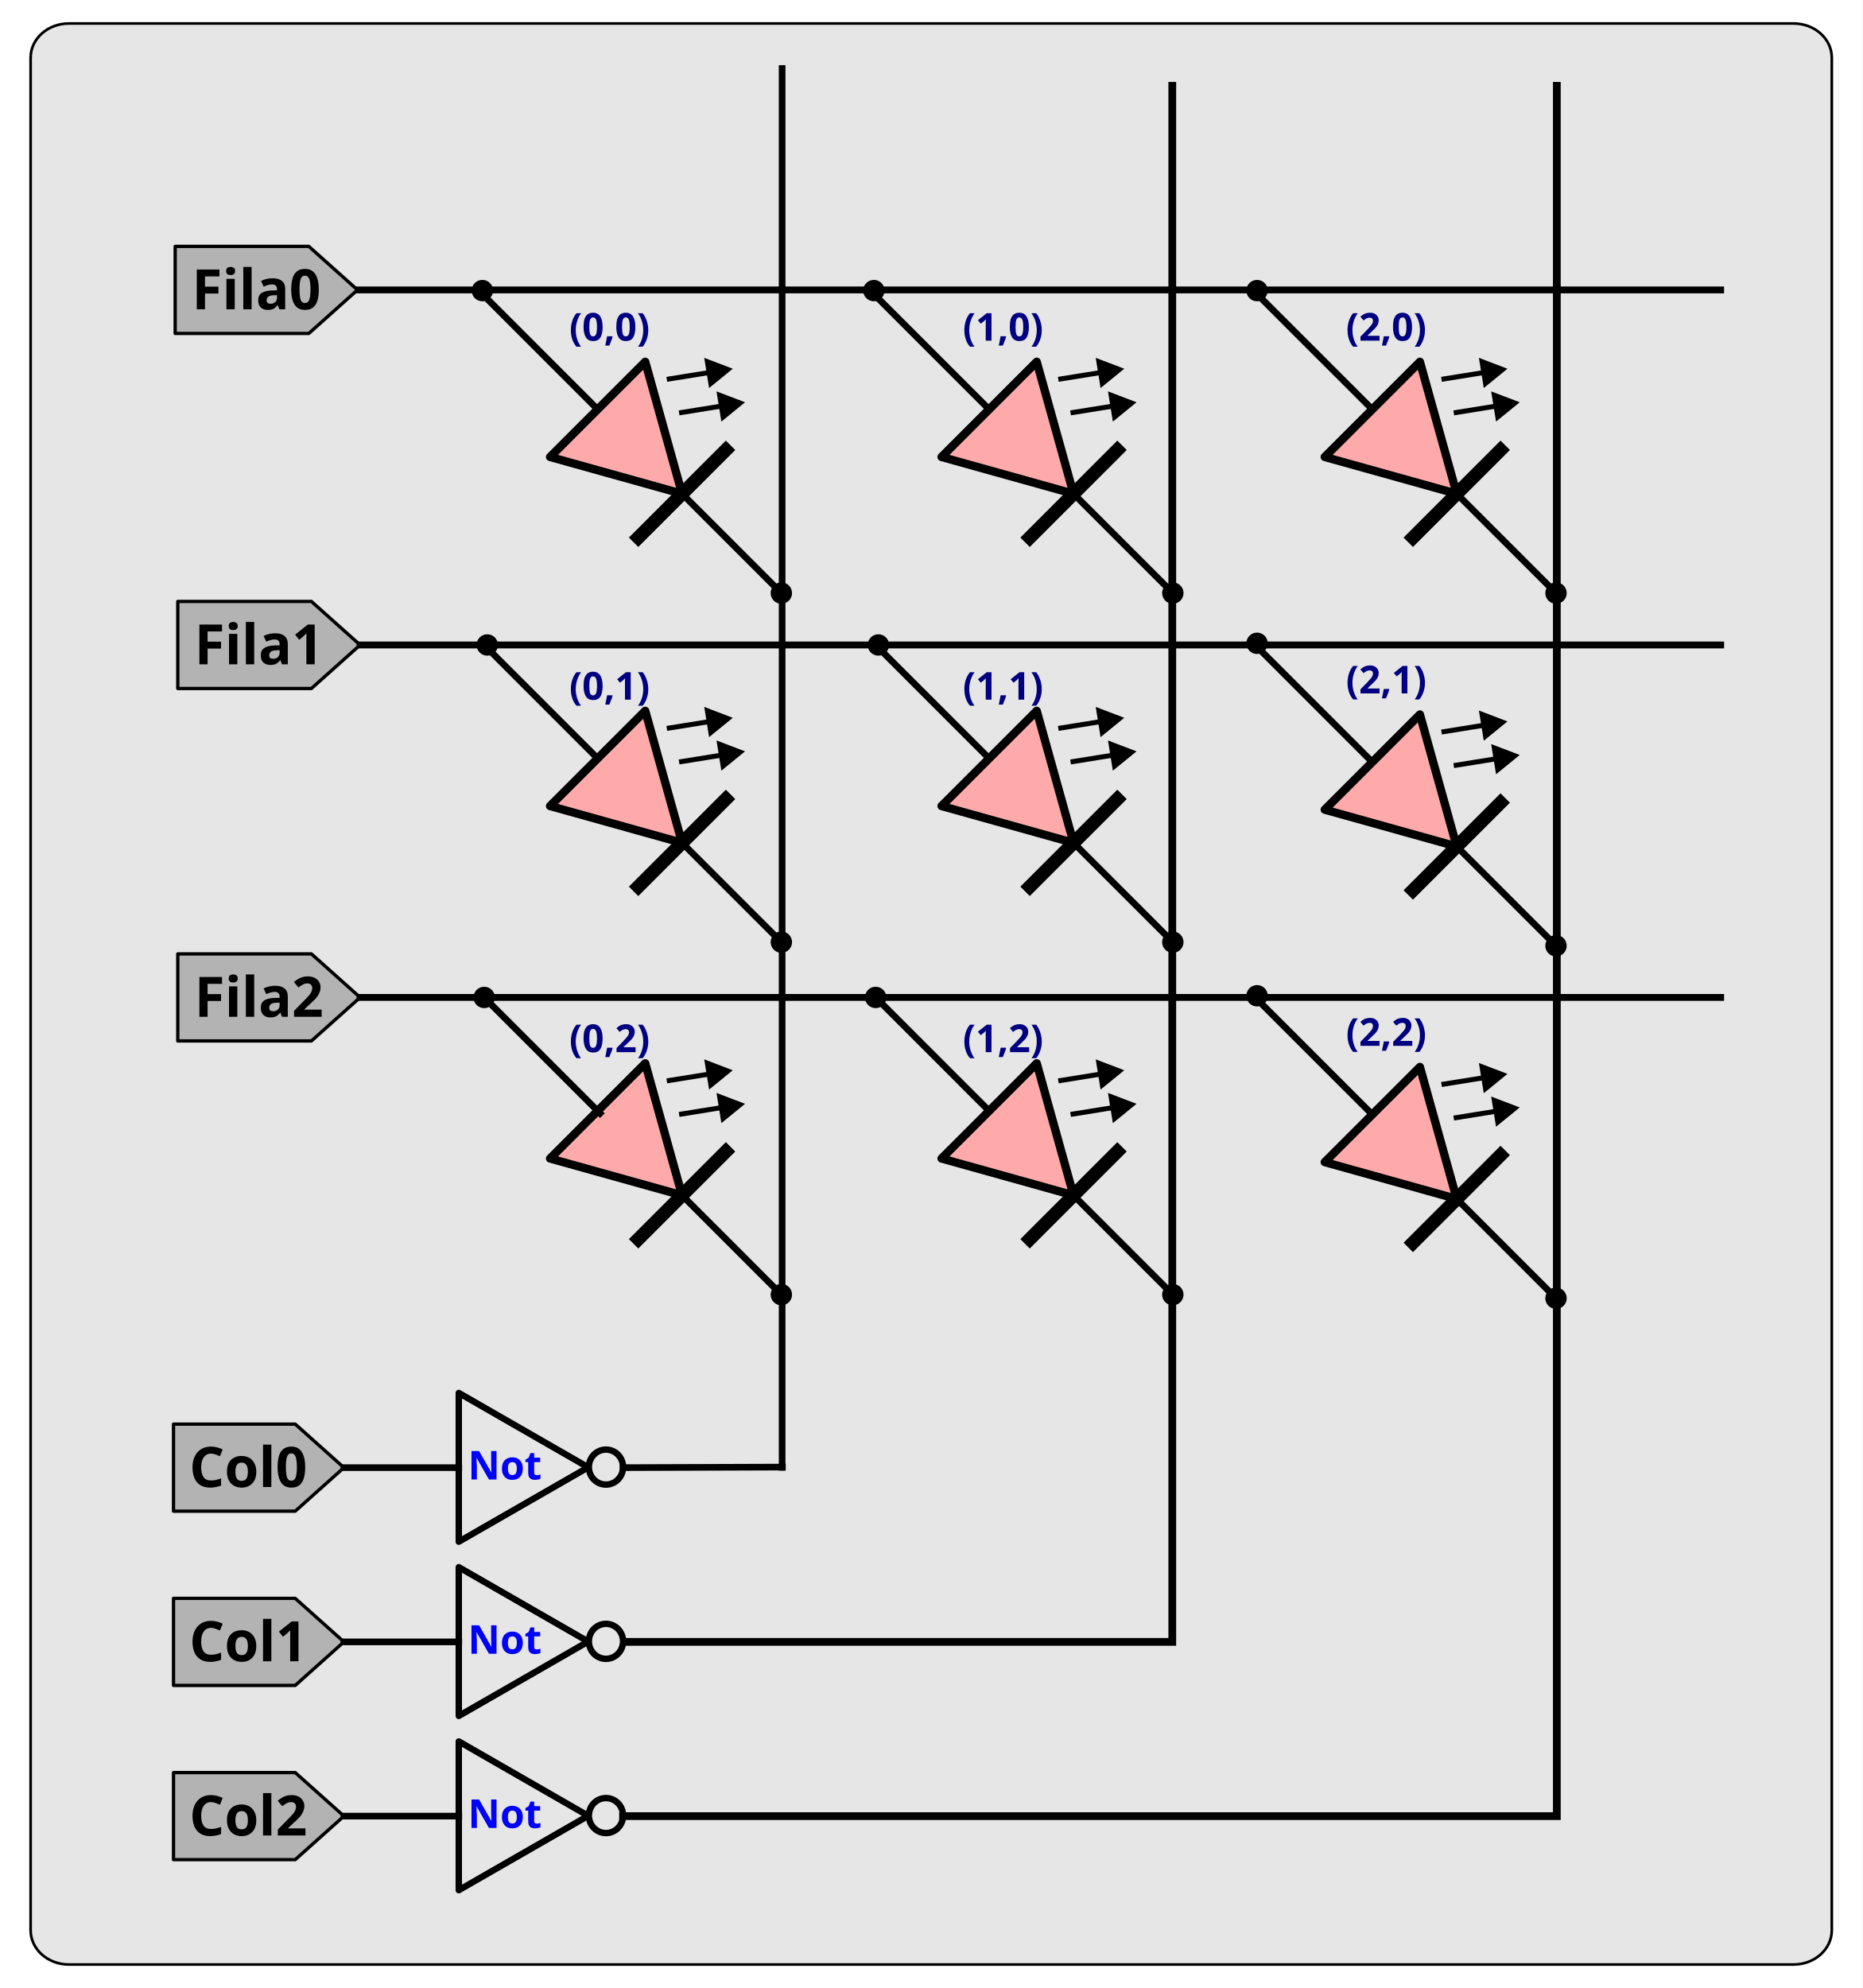
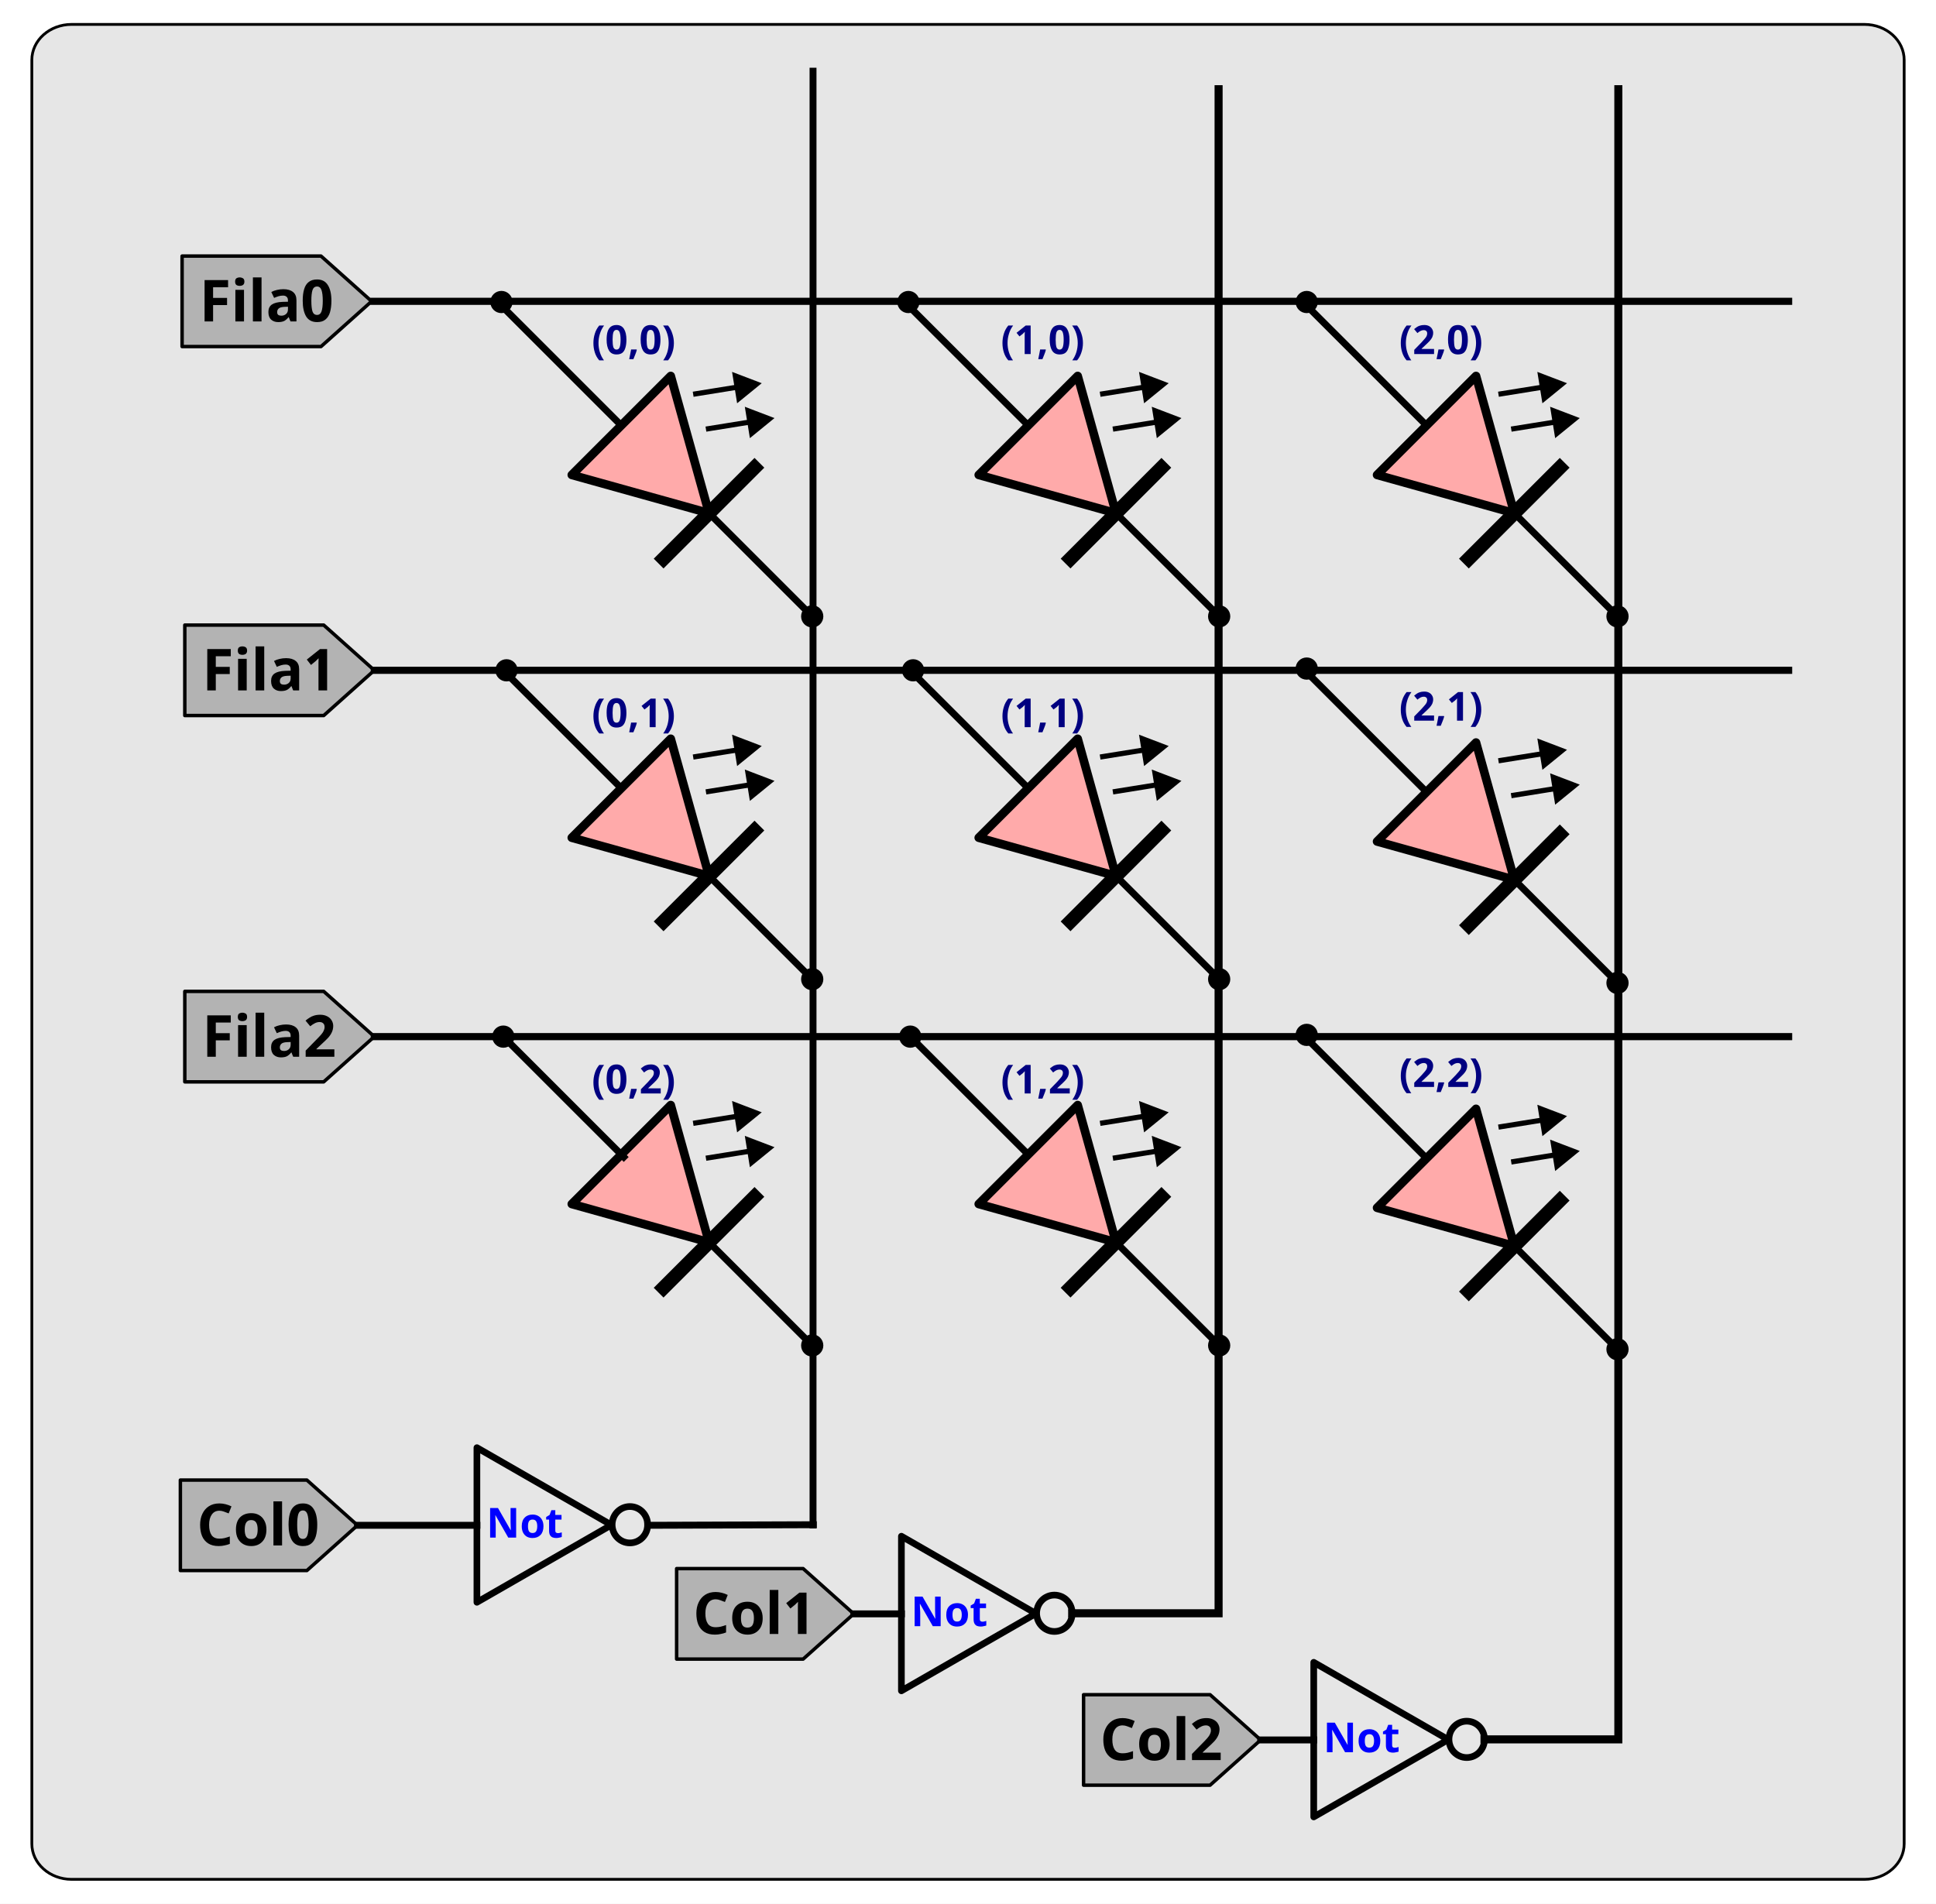
- <svg xmlns="http://www.w3.org/2000/svg" width="237.221mm" height="253.196mm" viewBox="0 0 237.221 253.196" version="1.1" id="svg1">
+ <svg xmlns="http://www.w3.org/2000/svg" width="237.221mm" height="233.3mm" viewBox="0 0 237.221 233.3" version="1.1" id="svg1">
  <defs id="defs1">
    <rect x="85.995" y="633.145" width="240.993" height="25.743" id="rect21" />
    <marker style="overflow:visible" id="Triangle" refX="0" refY="0" orient="auto-start-reverse" markerWidth="1" markerHeight="1" viewBox="0 0 1 1" preserveAspectRatio="xMidYMid">
      <path transform="scale(0.5)" style="fill:context-stroke;fill-rule:evenodd;stroke:context-stroke;stroke-width:1pt" d="M 5.77,0 -2.88,5 V -5 Z" id="path135" />
    </marker>
    <rect x="85.995" y="633.145" width="212.028" height="56.233" id="rect4" />
    <rect x="85.995" y="633.145" width="212.028" height="56.233" id="rect15" />
  </defs>
  <g id="layer2" transform="translate(24.39492,272.7837)">
-     <rect style="fill:#ffffff;stroke:none;stroke-width:0.342;stroke-linecap:round;stroke-linejoin:miter;stroke-dasharray:none;stroke-opacity:1" id="rect23" width="237.221" height="253.196" x="-24.395" y="-272.784" rx="0" ry="0" />
-     <rect style="fill:#e6e6e6;stroke:#000000;stroke-width:0.34;stroke-linecap:round;stroke-linejoin:miter;stroke-dasharray:none;stroke-opacity:1" id="rect22" width="229.42" height="247.213" x="-20.494" y="-269.792" rx="4.867" ry="4.36" />
+     <rect style="fill:#ffffff;stroke:none;stroke-width:0.342;stroke-linecap:round;stroke-linejoin:miter;stroke-dasharray:none;stroke-opacity:1" id="rect23" width="237.221" height="233.3" x="-24.395" y="-272.784" rx="0" ry="0" />
+     <rect style="fill:#e6e6e6;stroke:#000000;stroke-width:0.34;stroke-linecap:round;stroke-linejoin:miter;stroke-dasharray:none;stroke-opacity:1" id="rect22" width="229.42" height="227.317" x="-20.494" y="-269.792" rx="4.867" ry="4.36" />
  </g>
  <g id="layer1" transform="translate(24.39492,272.7837)">
    <path id="rect1" style="fill:#b3b3b3;stroke:#000000;stroke-width:0.423;stroke-linecap:round;stroke-linejoin:round" d="M -2.083,-241.403 H 14.939 l 6.201,5.544 -6.201,5.544 H -2.083 Z" />
    <text xml:space="preserve" style="font-style:normal;font-variant:normal;font-weight:bold;font-stretch:normal;font-size:7.07px;font-family:Ubuntu;-inkscape-font-specification:'Ubuntu Bold';fill:#000000;stroke-width:0.423;stroke-linecap:round;stroke-linejoin:round" x="0.035" y="-232.415" id="text1" transform="scale(0.9958176,1.0042)">
      <tspan id="tspan1" style="font-style:normal;font-variant:normal;font-weight:bold;font-stretch:normal;font-family:Ubuntu;-inkscape-font-specification:'Ubuntu Bold';fill:#000000;stroke-width:0.423" x="0.035" y="-232.415">Fila0</tspan>
    </text>
    <path style="fill:none;stroke:#000000;stroke-width:0.846;stroke-linecap:square;stroke-linejoin:miter;stroke-dasharray:none;stroke-opacity:1" d="m 75.265,-85.932 -20.3,0.07" id="path7" />
    <path style="fill:none;stroke:#000000;stroke-width:0.873;stroke-linecap:square;stroke-linejoin:miter;stroke-dasharray:none;stroke-opacity:1" d="M 194.768,-235.858 H 21.417" id="path8" />
    <path id="path2" style="fill:#b3b3b3;stroke:#000000;stroke-width:0.423;stroke-linecap:round;stroke-linejoin:round" d="M -2.294,-91.406 H 13.208 l 6.201,5.544 -6.201,5.544 H -2.294 Z" />
    <text xml:space="preserve" style="font-style:normal;font-variant:normal;font-weight:bold;font-stretch:normal;font-size:7.07px;font-family:Ubuntu;-inkscape-font-specification:'Ubuntu Bold';fill:#000000;stroke-width:0.423;stroke-linecap:round;stroke-linejoin:round" x="-0.281" y="-83.046" id="text3" transform="scale(0.9958176,1.0042)">
      <tspan id="tspan3" style="font-style:normal;font-variant:normal;font-weight:bold;font-stretch:normal;font-family:Ubuntu;-inkscape-font-specification:'Ubuntu Bold';fill:#000000;stroke-width:0.423" x="-0.281" y="-83.046">Col0</tspan>
    </text>
    <circle style="fill:#000000;stroke:#000000;stroke-width:0.423;stroke-linejoin:round" id="path13" cx="37.047" cy="-235.773" r="1.151" />
    <path d="m 34.041,-95.375 16.482,9.473 -16.482,9.473 z" id="path4-5" style="fill:none;stroke:#000000;stroke-width:0.815;stroke-linejoin:round;stroke-miterlimit:4;stroke-dasharray:none" />
    <ellipse cx="52.788" cy="-85.932" id="circle6" style="fill:none;stroke:#000000;stroke-width:0.815;stroke-linecap:round;stroke-linejoin:round;stroke-miterlimit:4;stroke-dasharray:none" rx="2.178" ry="2.229" />
    <text xml:space="preserve" style="font-style:normal;font-weight:normal;font-size:1.222px;line-height:0%;font-family:sans-serif;letter-spacing:0px;word-spacing:0px;fill:#0000ff;fill-opacity:1;stroke:none;stroke-width:0.102px;stroke-linecap:butt;stroke-linejoin:miter;stroke-opacity:1" x="35.376" y="-83.956" id="text4142" transform="scale(0.9953213,1.004701)">
      <tspan id="tspan4144" x="35.376" y="-83.956" style="font-style:normal;font-variant:normal;font-weight:bold;font-stretch:normal;font-size:5.058px;line-height:1.25;font-family:sans-serif;-inkscape-font-specification:'sans-serif Bold';stroke-width:0.102px">Not</tspan>
    </text>
    <path style="fill:none;stroke:#000000;stroke-width:0.846;stroke-linecap:square;stroke-linejoin:miter;stroke-dasharray:none;stroke-opacity:1" d="M 34.041,-85.862 H 19.409" id="path16" />
    <path style="fill:#ffaaaa;stroke:#000000;stroke-width:1.057;stroke-linecap:round;stroke-linejoin:round;stroke-dasharray:none;stroke-opacity:1" d="m 45.669,-214.585 12.122,-12.122 c 0,0 4.69,16.813 4.69,16.813 z" id="path1" />
    <path style="fill:none;stroke:#000000;stroke-width:1.692;stroke-linecap:square;stroke-linejoin:miter;stroke-dasharray:none;stroke-opacity:1" d="m 56.905,-204.318 11.153,-11.153" id="path4" />
    <path style="fill:none;stroke:#000000;stroke-width:0.633;stroke-linecap:square;stroke-linejoin:miter;stroke-dasharray:none;stroke-opacity:1;marker-end:url(#Triangle)" d="m 60.853,-224.52 5.871,-0.945" id="path5" />
    <path style="fill:none;stroke:#000000;stroke-width:0.633;stroke-linecap:square;stroke-linejoin:miter;stroke-dasharray:none;stroke-opacity:1;marker-end:url(#Triangle)" d="m 62.416,-220.247 5.871,-0.945" id="path6" />
    <path style="fill:none;stroke:#000000;stroke-width:0.846;stroke-linecap:square;stroke-linejoin:miter;stroke-dasharray:none;stroke-opacity:1" d="M 51.73,-220.646 36.973,-235.403" id="path12" />
    <path style="fill:none;stroke:#000000;stroke-width:0.846;stroke-linecap:square;stroke-linejoin:miter;stroke-dasharray:none;stroke-opacity:1" d="M 75.127,-197.249 62.482,-209.894" id="path19" />
    <path style="fill:none;stroke:#000000;stroke-width:0.846;stroke-linecap:square;stroke-linejoin:miter;stroke-dasharray:none;stroke-opacity:1" d="M 75.227,-264.059 V -85.897" id="path20" />
    <circle style="fill:#000000;stroke:#000000;stroke-width:0.423;stroke-linejoin:round" id="circle20" cx="75.127" cy="-197.249" r="1.151" />
    <circle style="fill:#000000;stroke:#000000;stroke-width:0.423;stroke-linejoin:round" id="circle21" cx="86.911" cy="-235.773" r="1.151" />
    <path style="fill:#ffaaaa;stroke:#000000;stroke-width:1.057;stroke-linecap:round;stroke-linejoin:round;stroke-dasharray:none;stroke-opacity:1" d="m 95.533,-214.585 12.122,-12.122 c 0,0 4.69,16.813 4.69,16.813 z" id="path21" />
    <path style="fill:none;stroke:#000000;stroke-width:1.692;stroke-linecap:square;stroke-linejoin:miter;stroke-dasharray:none;stroke-opacity:1" d="m 106.769,-204.318 11.153,-11.153" id="path22" />
    <path style="fill:none;stroke:#000000;stroke-width:0.633;stroke-linecap:square;stroke-linejoin:miter;stroke-dasharray:none;stroke-opacity:1;marker-end:url(#Triangle)" d="m 110.717,-224.52 5.871,-0.945" id="path23" />
    <path style="fill:none;stroke:#000000;stroke-width:0.633;stroke-linecap:square;stroke-linejoin:miter;stroke-dasharray:none;stroke-opacity:1;marker-end:url(#Triangle)" d="m 112.28,-220.247 5.871,-0.945" id="path24" />
    <path style="fill:none;stroke:#000000;stroke-width:0.846;stroke-linecap:square;stroke-linejoin:miter;stroke-dasharray:none;stroke-opacity:1" d="M 101.594,-220.646 86.837,-235.403" id="path25" />
    <path style="fill:none;stroke:#000000;stroke-width:0.846;stroke-linecap:square;stroke-linejoin:miter;stroke-dasharray:none;stroke-opacity:1" d="m 124.991,-197.249 -12.646,-12.646" id="path26" />
    <circle style="fill:#000000;stroke:#000000;stroke-width:0.423;stroke-linejoin:round" id="circle26" cx="124.991" cy="-197.249" r="1.151" />
    <path id="path27" style="fill:#b3b3b3;stroke:#000000;stroke-width:0.423;stroke-linecap:round;stroke-linejoin:round" d="M -1.751,-196.183 H 15.27 l 6.201,5.544 -6.201,5.544 H -1.751 Z" />
    <text xml:space="preserve" style="font-style:normal;font-variant:normal;font-weight:bold;font-stretch:normal;font-size:7.07px;font-family:Ubuntu;-inkscape-font-specification:'Ubuntu Bold';fill:#000000;stroke-width:0.423;stroke-linecap:round;stroke-linejoin:round" x="0.368" y="-187.385" id="text27" transform="scale(0.9958176,1.0042)">
      <tspan id="tspan27" style="font-style:normal;font-variant:normal;font-weight:bold;font-stretch:normal;font-family:Ubuntu;-inkscape-font-specification:'Ubuntu Bold';fill:#000000;stroke-width:0.423" x="0.368" y="-187.385">Fila1</tspan>
    </text>
    <path style="fill:none;stroke:#000000;stroke-width:0.874;stroke-linecap:square;stroke-linejoin:miter;stroke-dasharray:none;stroke-opacity:1" d="M 194.768,-190.639 H 21.471" id="path28" />
-     <path style="fill:none;stroke:#000000;stroke-width:0.987;stroke-linecap:square;stroke-linejoin:miter;stroke-dasharray:none;stroke-opacity:1" d="M 124.921,-261.851 V -63.67 H 55.165" id="path29" />
+     <path style="fill:none;stroke:#000000;stroke-width:0.987;stroke-linecap:square;stroke-linejoin:miter;stroke-dasharray:none;stroke-opacity:1" d="M 124.921,-261.851 V -75.081 H 106.981" id="path29" />
    <circle style="fill:#000000;stroke:#000000;stroke-width:0.423;stroke-linejoin:round" id="circle29" cx="37.669" cy="-190.639" r="1.151" />
    <path style="fill:#ffaaaa;stroke:#000000;stroke-width:1.057;stroke-linecap:round;stroke-linejoin:round;stroke-dasharray:none;stroke-opacity:1" d="m 45.669,-170.126 12.122,-12.122 c 0,0 4.69,16.813 4.69,16.813 z" id="path30" />
    <path style="fill:none;stroke:#000000;stroke-width:1.692;stroke-linecap:square;stroke-linejoin:miter;stroke-dasharray:none;stroke-opacity:1" d="m 56.905,-159.859 11.153,-11.153" id="path31" />
    <path style="fill:none;stroke:#000000;stroke-width:0.633;stroke-linecap:square;stroke-linejoin:miter;stroke-dasharray:none;stroke-opacity:1;marker-end:url(#Triangle)" d="m 60.853,-180.061 5.871,-0.945" id="path32" />
    <path style="fill:none;stroke:#000000;stroke-width:0.633;stroke-linecap:square;stroke-linejoin:miter;stroke-dasharray:none;stroke-opacity:1;marker-end:url(#Triangle)" d="m 62.416,-175.788 5.871,-0.945" id="path33" />
    <path style="fill:none;stroke:#000000;stroke-width:0.846;stroke-linecap:square;stroke-linejoin:miter;stroke-dasharray:none;stroke-opacity:1" d="M 51.73,-176.187 36.973,-190.944" id="path34" />
    <path style="fill:none;stroke:#000000;stroke-width:0.846;stroke-linecap:square;stroke-linejoin:miter;stroke-dasharray:none;stroke-opacity:1" d="M 75.127,-152.79 62.482,-165.435" id="path35" />
    <circle style="fill:#000000;stroke:#000000;stroke-width:0.423;stroke-linejoin:round" id="circle35" cx="75.127" cy="-152.79" r="1.151" />
    <circle style="fill:#000000;stroke:#000000;stroke-width:0.423;stroke-linejoin:round" id="circle36" cx="87.488" cy="-190.639" r="1.151" />
    <path style="fill:#ffaaaa;stroke:#000000;stroke-width:1.057;stroke-linecap:round;stroke-linejoin:round;stroke-dasharray:none;stroke-opacity:1" d="m 95.533,-170.126 12.122,-12.122 c 0,0 4.69,16.813 4.69,16.813 z" id="path36" />
    <path style="fill:none;stroke:#000000;stroke-width:1.692;stroke-linecap:square;stroke-linejoin:miter;stroke-dasharray:none;stroke-opacity:1" d="m 106.769,-159.859 11.153,-11.153" id="path37" />
    <path style="fill:none;stroke:#000000;stroke-width:0.633;stroke-linecap:square;stroke-linejoin:miter;stroke-dasharray:none;stroke-opacity:1;marker-end:url(#Triangle)" d="m 110.717,-180.061 5.871,-0.945" id="path38" />
    <path style="fill:none;stroke:#000000;stroke-width:0.633;stroke-linecap:square;stroke-linejoin:miter;stroke-dasharray:none;stroke-opacity:1;marker-end:url(#Triangle)" d="m 112.28,-175.788 5.871,-0.945" id="path39" />
    <path style="fill:none;stroke:#000000;stroke-width:0.846;stroke-linecap:square;stroke-linejoin:miter;stroke-dasharray:none;stroke-opacity:1" d="M 101.594,-176.187 86.837,-190.944" id="path40" />
    <path style="fill:none;stroke:#000000;stroke-width:0.846;stroke-linecap:square;stroke-linejoin:miter;stroke-dasharray:none;stroke-opacity:1" d="m 124.991,-152.79 -12.646,-12.646" id="path41" />
    <circle style="fill:#000000;stroke:#000000;stroke-width:0.423;stroke-linejoin:round" id="circle41" cx="124.991" cy="-152.79" r="1.151" />
-     <path id="path42" style="fill:#b3b3b3;stroke:#000000;stroke-width:0.423;stroke-linecap:round;stroke-linejoin:round" d="M -2.294,-69.214 H 13.208 l 6.201,5.544 -6.201,5.544 H -2.294 Z" />
-     <text xml:space="preserve" style="font-style:normal;font-variant:normal;font-weight:bold;font-stretch:normal;font-size:7.07px;font-family:Ubuntu;-inkscape-font-specification:'Ubuntu Bold';fill:#000000;stroke-width:0.423;stroke-linecap:round;stroke-linejoin:round" x="-0.281" y="-60.947" id="text42" transform="scale(0.9958176,1.0042)">
-       <tspan id="tspan42" style="font-style:normal;font-variant:normal;font-weight:bold;font-stretch:normal;font-family:Ubuntu;-inkscape-font-specification:'Ubuntu Bold';fill:#000000;stroke-width:0.423" x="-0.281" y="-60.947">Col1</tspan>
+     <path id="path42" style="fill:#b3b3b3;stroke:#000000;stroke-width:0.423;stroke-linecap:round;stroke-linejoin:round" d="m 58.514,-80.555 h 15.502 l 6.201,5.544 -6.201,5.544 h -15.502 z" />
+     <text xml:space="preserve" style="font-style:normal;font-variant:normal;font-weight:bold;font-stretch:normal;font-size:7.07px;font-family:Ubuntu;-inkscape-font-specification:'Ubuntu Bold';fill:#000000;stroke-width:0.423;stroke-linecap:round;stroke-linejoin:round" x="60.782" y="-72.24" id="text42" transform="scale(0.9958176,1.0042)">
+       <tspan id="tspan42" style="font-style:normal;font-variant:normal;font-weight:bold;font-stretch:normal;font-family:Ubuntu;-inkscape-font-specification:'Ubuntu Bold';fill:#000000;stroke-width:0.423" x="60.782" y="-72.24">Col1</tspan>
    </text>
-     <path d="m 34.041,-73.184 16.482,9.473 -16.482,9.473 z" id="path43" style="fill:none;stroke:#000000;stroke-width:0.815;stroke-linejoin:round;stroke-miterlimit:4;stroke-dasharray:none" />
-     <ellipse cx="52.788" cy="-63.74" id="ellipse43" style="fill:none;stroke:#000000;stroke-width:0.815;stroke-linecap:round;stroke-linejoin:round;stroke-miterlimit:4;stroke-dasharray:none" rx="2.178" ry="2.229" />
-     <text xml:space="preserve" style="font-style:normal;font-weight:normal;font-size:1.222px;line-height:0%;font-family:sans-serif;letter-spacing:0px;word-spacing:0px;fill:#0000ff;fill-opacity:1;stroke:none;stroke-width:0.102px;stroke-linecap:butt;stroke-linejoin:miter;stroke-opacity:1" x="35.376" y="-61.869" id="text43" transform="scale(0.9953213,1.004701)">
-       <tspan id="tspan43" x="35.376" y="-61.869" style="font-style:normal;font-variant:normal;font-weight:bold;font-stretch:normal;font-size:5.058px;line-height:1.25;font-family:sans-serif;-inkscape-font-specification:'sans-serif Bold';stroke-width:0.102px">Not</tspan>
+     <path d="m 86.056,-84.524 16.482,9.473 -16.482,9.473 z" id="path43" style="fill:none;stroke:#000000;stroke-width:0.815;stroke-linejoin:round;stroke-miterlimit:4;stroke-dasharray:none" />
+     <ellipse cx="104.803" cy="-75.081" id="ellipse43" style="fill:none;stroke:#000000;stroke-width:0.815;stroke-linecap:round;stroke-linejoin:round;stroke-miterlimit:4;stroke-dasharray:none" rx="2.178" ry="2.229" />
+     <text xml:space="preserve" style="font-style:normal;font-weight:normal;font-size:1.222px;line-height:0%;font-family:sans-serif;letter-spacing:0px;word-spacing:0px;fill:#0000ff;fill-opacity:1;stroke:none;stroke-width:0.102px;stroke-linecap:butt;stroke-linejoin:miter;stroke-opacity:1" x="87.635" y="-73.156" id="text43" transform="scale(0.9953213,1.004701)">
+       <tspan id="tspan43" x="87.635" y="-73.156" style="font-style:normal;font-variant:normal;font-weight:bold;font-stretch:normal;font-size:5.058px;line-height:1.25;font-family:sans-serif;-inkscape-font-specification:'sans-serif Bold';stroke-width:0.102px">Not</tspan>
    </text>
-     <path style="fill:none;stroke:#000000;stroke-width:0.846;stroke-linecap:square;stroke-linejoin:miter;stroke-dasharray:none;stroke-opacity:1" d="M 34.041,-63.67 H 19.409" id="path44" />
+     <path style="fill:none;stroke:#000000;stroke-width:0.846;stroke-linecap:square;stroke-linejoin:miter;stroke-dasharray:none;stroke-opacity:1" d="m 86.056,-75.01 h -5.839" id="path44" />
    <text xml:space="preserve" style="font-style:normal;font-variant:normal;font-weight:bold;font-stretch:normal;font-size:4.885px;font-family:Ubuntu;-inkscape-font-specification:'Ubuntu Bold';fill:#000080;stroke-width:0.292;stroke-linecap:round;stroke-linejoin:round" x="48.317" y="-228.434" id="text45" transform="scale(0.9958176,1.0042)">
      <tspan id="tspan45" style="font-style:normal;font-variant:normal;font-weight:bold;font-stretch:normal;font-family:Ubuntu;-inkscape-font-specification:'Ubuntu Bold';fill:#000080;stroke-width:0.292" x="48.317" y="-228.434">(0,0)</tspan>
    </text>
    <text xml:space="preserve" style="font-style:normal;font-variant:normal;font-weight:bold;font-stretch:normal;font-size:4.885px;font-family:Ubuntu;-inkscape-font-specification:'Ubuntu Bold';fill:#000080;stroke-width:0.292;stroke-linecap:round;stroke-linejoin:round" x="98.648" y="-228.434" id="text46" transform="scale(0.9958176,1.0042)">
      <tspan id="tspan46" style="font-style:normal;font-variant:normal;font-weight:bold;font-stretch:normal;font-family:Ubuntu;-inkscape-font-specification:'Ubuntu Bold';fill:#000080;stroke-width:0.292" x="98.648" y="-228.434">(1,0)</tspan>
    </text>
    <text xml:space="preserve" style="font-style:normal;font-variant:normal;font-weight:bold;font-stretch:normal;font-size:4.885px;font-family:Ubuntu;-inkscape-font-specification:'Ubuntu Bold';fill:#000080;stroke-width:0.292;stroke-linecap:round;stroke-linejoin:round" x="48.317" y="-182.902" id="text47" transform="scale(0.9958176,1.0042)">
      <tspan id="tspan47" style="font-style:normal;font-variant:normal;font-weight:bold;font-stretch:normal;font-family:Ubuntu;-inkscape-font-specification:'Ubuntu Bold';fill:#000080;stroke-width:0.292" x="48.317" y="-182.902">(0,1)</tspan>
    </text>
    <text xml:space="preserve" style="font-style:normal;font-variant:normal;font-weight:bold;font-stretch:normal;font-size:4.885px;font-family:Ubuntu;-inkscape-font-specification:'Ubuntu Bold';fill:#000080;stroke-width:0.292;stroke-linecap:round;stroke-linejoin:round" x="98.648" y="-182.902" id="text48" transform="scale(0.9958176,1.0042)">
      <tspan id="tspan48" style="font-style:normal;font-variant:normal;font-weight:bold;font-stretch:normal;font-family:Ubuntu;-inkscape-font-specification:'Ubuntu Bold';fill:#000080;stroke-width:0.292" x="98.648" y="-182.902">(1,1)</tspan>
    </text>
    <circle style="fill:#000000;stroke:#000000;stroke-width:0.423;stroke-linejoin:round" id="circle1" cx="135.719" cy="-235.773" r="1.151" />
    <path style="fill:#ffaaaa;stroke:#000000;stroke-width:1.057;stroke-linecap:round;stroke-linejoin:round;stroke-dasharray:none;stroke-opacity:1" d="m 144.341,-214.585 12.122,-12.122 c 0,0 4.69,16.813 4.69,16.813 z" id="path3" />
    <path style="fill:none;stroke:#000000;stroke-width:1.692;stroke-linecap:square;stroke-linejoin:miter;stroke-dasharray:none;stroke-opacity:1" d="m 155.577,-204.318 11.153,-11.153" id="path9" />
    <path style="fill:none;stroke:#000000;stroke-width:0.633;stroke-linecap:square;stroke-linejoin:miter;stroke-dasharray:none;stroke-opacity:1;marker-end:url(#Triangle)" d="m 159.525,-224.52 5.871,-0.945" id="path10" />
    <path style="fill:none;stroke:#000000;stroke-width:0.633;stroke-linecap:square;stroke-linejoin:miter;stroke-dasharray:none;stroke-opacity:1;marker-end:url(#Triangle)" d="m 161.088,-220.247 5.871,-0.945" id="path11" />
    <path style="fill:none;stroke:#000000;stroke-width:0.846;stroke-linecap:square;stroke-linejoin:miter;stroke-dasharray:none;stroke-opacity:1" d="M 150.402,-220.646 135.644,-235.403" id="path14" />
    <path style="fill:none;stroke:#000000;stroke-width:0.846;stroke-linecap:square;stroke-linejoin:miter;stroke-dasharray:none;stroke-opacity:1" d="m 173.799,-197.249 -12.646,-12.646" id="path15" />
    <circle style="fill:#000000;stroke:#000000;stroke-width:0.423;stroke-linejoin:round" id="circle15" cx="173.799" cy="-197.249" r="1.151" />
    <text xml:space="preserve" style="font-style:normal;font-variant:normal;font-weight:bold;font-stretch:normal;font-size:4.885px;font-family:Ubuntu;-inkscape-font-specification:'Ubuntu Bold';fill:#000080;stroke-width:0.292;stroke-linecap:round;stroke-linejoin:round" x="147.66" y="-228.434" id="text15" transform="scale(0.9958176,1.0042)">
      <tspan id="tspan15" style="font-style:normal;font-variant:normal;font-weight:bold;font-stretch:normal;font-family:Ubuntu;-inkscape-font-specification:'Ubuntu Bold';fill:#000080;stroke-width:0.292" x="147.66" y="-228.434">(2,0)</tspan>
    </text>
-     <path style="fill:none;stroke:#000000;stroke-width:0.987;stroke-linecap:square;stroke-linejoin:miter;stroke-dasharray:none;stroke-opacity:1" d="M 173.903,-261.851 V -41.479 H 54.965" id="path17" />
+     <path style="fill:none;stroke:#000000;stroke-width:0.987;stroke-linecap:square;stroke-linejoin:miter;stroke-dasharray:none;stroke-opacity:1" d="M 173.903,-261.851 V -59.628 H 157.504" id="path17" />
    <circle style="fill:#000000;stroke:#000000;stroke-width:0.423;stroke-linejoin:round" id="circle17" cx="135.719" cy="-190.852" r="1.151" />
    <path style="fill:#ffaaaa;stroke:#000000;stroke-width:1.057;stroke-linecap:round;stroke-linejoin:round;stroke-dasharray:none;stroke-opacity:1" d="m 144.341,-169.664 12.122,-12.122 c 0,0 4.69,16.813 4.69,16.813 z" id="path18" />
    <path style="fill:none;stroke:#000000;stroke-width:1.692;stroke-linecap:square;stroke-linejoin:miter;stroke-dasharray:none;stroke-opacity:1" d="m 155.577,-159.397 11.153,-11.153" id="path45" />
    <path style="fill:none;stroke:#000000;stroke-width:0.633;stroke-linecap:square;stroke-linejoin:miter;stroke-dasharray:none;stroke-opacity:1;marker-end:url(#Triangle)" d="m 159.525,-179.6 5.871,-0.945" id="path46" />
    <path style="fill:none;stroke:#000000;stroke-width:0.633;stroke-linecap:square;stroke-linejoin:miter;stroke-dasharray:none;stroke-opacity:1;marker-end:url(#Triangle)" d="m 161.088,-175.327 5.871,-0.945" id="path47" />
    <path style="fill:none;stroke:#000000;stroke-width:0.846;stroke-linecap:square;stroke-linejoin:miter;stroke-dasharray:none;stroke-opacity:1" d="M 150.402,-175.725 135.644,-190.483" id="path48" />
    <path style="fill:none;stroke:#000000;stroke-width:0.846;stroke-linecap:square;stroke-linejoin:miter;stroke-dasharray:none;stroke-opacity:1" d="m 173.799,-152.328 -12.646,-12.646" id="path49" />
    <circle style="fill:#000000;stroke:#000000;stroke-width:0.423;stroke-linejoin:round" id="circle49" cx="173.799" cy="-152.328" r="1.151" />
    <text xml:space="preserve" style="font-style:normal;font-variant:normal;font-weight:bold;font-stretch:normal;font-size:4.885px;font-family:Ubuntu;-inkscape-font-specification:'Ubuntu Bold';fill:#000080;stroke-width:0.292;stroke-linecap:round;stroke-linejoin:round" x="147.66" y="-183.701" id="text49" transform="scale(0.9958176,1.0042)">
      <tspan id="tspan49" style="font-style:normal;font-variant:normal;font-weight:bold;font-stretch:normal;font-family:Ubuntu;-inkscape-font-specification:'Ubuntu Bold';fill:#000080;stroke-width:0.292" x="147.66" y="-183.701">(2,1)</tspan>
    </text>
    <path id="path50" style="fill:#b3b3b3;stroke:#000000;stroke-width:0.423;stroke-linecap:round;stroke-linejoin:round" d="M -1.751,-151.293 H 15.27 l 6.201,5.544 -6.201,5.544 H -1.751 Z" />
    <text xml:space="preserve" style="font-style:normal;font-variant:normal;font-weight:bold;font-stretch:normal;font-size:7.07px;font-family:Ubuntu;-inkscape-font-specification:'Ubuntu Bold';fill:#000000;stroke-width:0.423;stroke-linecap:round;stroke-linejoin:round" x="0.368" y="-142.682" id="text50" transform="scale(0.9958176,1.0042)">
      <tspan id="tspan50" style="font-style:normal;font-variant:normal;font-weight:bold;font-stretch:normal;font-family:Ubuntu;-inkscape-font-specification:'Ubuntu Bold';fill:#000000;stroke-width:0.423" x="0.368" y="-142.682">Fila2</tspan>
    </text>
    <path style="fill:none;stroke:#000000;stroke-width:0.874;stroke-linecap:square;stroke-linejoin:miter;stroke-dasharray:none;stroke-opacity:1" d="M 194.768,-145.748 H 21.471" id="path51" />
    <circle style="fill:#000000;stroke:#000000;stroke-width:0.423;stroke-linejoin:round" id="circle51" cx="37.278" cy="-145.748" r="1.151" />
    <path style="fill:#ffaaaa;stroke:#000000;stroke-width:1.057;stroke-linecap:round;stroke-linejoin:round;stroke-dasharray:none;stroke-opacity:1" d="m 45.669,-125.235 12.122,-12.122 c 0,0 4.69,16.813 4.69,16.813 z" id="path52" />
    <path style="fill:none;stroke:#000000;stroke-width:1.692;stroke-linecap:square;stroke-linejoin:miter;stroke-dasharray:none;stroke-opacity:1" d="m 56.905,-114.968 11.153,-11.153" id="path53" />
    <path style="fill:none;stroke:#000000;stroke-width:0.633;stroke-linecap:square;stroke-linejoin:miter;stroke-dasharray:none;stroke-opacity:1;marker-end:url(#Triangle)" d="m 60.853,-135.171 5.871,-0.945" id="path54" />
    <path style="fill:none;stroke:#000000;stroke-width:0.633;stroke-linecap:square;stroke-linejoin:miter;stroke-dasharray:none;stroke-opacity:1;marker-end:url(#Triangle)" d="m 62.416,-130.897 5.871,-0.945" id="path55" />
    <path style="fill:none;stroke:#000000;stroke-width:0.846;stroke-linecap:square;stroke-linejoin:miter;stroke-dasharray:none;stroke-opacity:1" d="M 52.036,-130.991 37.278,-145.748" id="path56" />
    <path style="fill:none;stroke:#000000;stroke-width:0.846;stroke-linecap:square;stroke-linejoin:miter;stroke-dasharray:none;stroke-opacity:1" d="M 75.127,-107.899 62.482,-120.545" id="path57" />
    <circle style="fill:#000000;stroke:#000000;stroke-width:0.423;stroke-linejoin:round" id="circle57" cx="75.127" cy="-107.899" r="1.151" />
    <circle style="fill:#000000;stroke:#000000;stroke-width:0.423;stroke-linejoin:round" id="circle58" cx="87.142" cy="-145.748" r="1.151" />
    <path style="fill:#ffaaaa;stroke:#000000;stroke-width:1.057;stroke-linecap:round;stroke-linejoin:round;stroke-dasharray:none;stroke-opacity:1" d="m 95.533,-125.235 12.122,-12.122 c 0,0 4.69,16.813 4.69,16.813 z" id="path58" />
    <path style="fill:none;stroke:#000000;stroke-width:1.692;stroke-linecap:square;stroke-linejoin:miter;stroke-dasharray:none;stroke-opacity:1" d="m 106.769,-114.968 11.153,-11.153" id="path59" />
    <path style="fill:none;stroke:#000000;stroke-width:0.633;stroke-linecap:square;stroke-linejoin:miter;stroke-dasharray:none;stroke-opacity:1;marker-end:url(#Triangle)" d="m 110.717,-135.171 5.871,-0.945" id="path60" />
    <path style="fill:none;stroke:#000000;stroke-width:0.633;stroke-linecap:square;stroke-linejoin:miter;stroke-dasharray:none;stroke-opacity:1;marker-end:url(#Triangle)" d="m 112.28,-130.897 5.871,-0.945" id="path61" />
    <path style="fill:none;stroke:#000000;stroke-width:0.846;stroke-linecap:square;stroke-linejoin:miter;stroke-dasharray:none;stroke-opacity:1" d="M 101.594,-131.296 86.837,-146.054" id="path62" />
    <path style="fill:none;stroke:#000000;stroke-width:0.846;stroke-linecap:square;stroke-linejoin:miter;stroke-dasharray:none;stroke-opacity:1" d="m 124.991,-107.899 -12.646,-12.646" id="path63" />
    <circle style="fill:#000000;stroke:#000000;stroke-width:0.423;stroke-linejoin:round" id="circle63" cx="124.991" cy="-107.899" r="1.151" />
    <text xml:space="preserve" style="font-style:normal;font-variant:normal;font-weight:bold;font-stretch:normal;font-size:4.885px;font-family:Ubuntu;-inkscape-font-specification:'Ubuntu Bold';fill:#000080;stroke-width:0.292;stroke-linecap:round;stroke-linejoin:round" x="48.317" y="-138.199" id="text63" transform="scale(0.9958176,1.0042)">
      <tspan id="tspan63" style="font-style:normal;font-variant:normal;font-weight:bold;font-stretch:normal;font-family:Ubuntu;-inkscape-font-specification:'Ubuntu Bold';fill:#000080;stroke-width:0.292" x="48.317" y="-138.199">(0,2)</tspan>
    </text>
    <text xml:space="preserve" style="font-style:normal;font-variant:normal;font-weight:bold;font-stretch:normal;font-size:4.885px;font-family:Ubuntu;-inkscape-font-specification:'Ubuntu Bold';fill:#000080;stroke-width:0.292;stroke-linecap:round;stroke-linejoin:round" x="98.648" y="-138.199" id="text64" transform="scale(0.9958176,1.0042)">
      <tspan id="tspan64" style="font-style:normal;font-variant:normal;font-weight:bold;font-stretch:normal;font-family:Ubuntu;-inkscape-font-specification:'Ubuntu Bold';fill:#000080;stroke-width:0.292" x="98.648" y="-138.199">(1,2)</tspan>
    </text>
    <circle style="fill:#000000;stroke:#000000;stroke-width:0.423;stroke-linejoin:round" id="circle64" cx="135.719" cy="-145.962" r="1.151" />
    <path style="fill:#ffaaaa;stroke:#000000;stroke-width:1.057;stroke-linecap:round;stroke-linejoin:round;stroke-dasharray:none;stroke-opacity:1" d="m 144.341,-124.774 12.122,-12.122 c 0,0 4.69,16.813 4.69,16.813 z" id="path64" />
    <path style="fill:none;stroke:#000000;stroke-width:1.692;stroke-linecap:square;stroke-linejoin:miter;stroke-dasharray:none;stroke-opacity:1" d="m 155.577,-114.507 11.153,-11.153" id="path65" />
    <path style="fill:none;stroke:#000000;stroke-width:0.633;stroke-linecap:square;stroke-linejoin:miter;stroke-dasharray:none;stroke-opacity:1;marker-end:url(#Triangle)" d="m 159.525,-134.709 5.871,-0.945" id="path66" />
    <path style="fill:none;stroke:#000000;stroke-width:0.633;stroke-linecap:square;stroke-linejoin:miter;stroke-dasharray:none;stroke-opacity:1;marker-end:url(#Triangle)" d="m 161.088,-130.436 5.871,-0.945" id="path67" />
    <path style="fill:none;stroke:#000000;stroke-width:0.846;stroke-linecap:square;stroke-linejoin:miter;stroke-dasharray:none;stroke-opacity:1" d="m 150.402,-130.835 -14.758,-14.758" id="path68" />
    <path style="fill:none;stroke:#000000;stroke-width:0.846;stroke-linecap:square;stroke-linejoin:miter;stroke-dasharray:none;stroke-opacity:1" d="m 173.799,-107.438 -12.646,-12.646" id="path69" />
    <circle style="fill:#000000;stroke:#000000;stroke-width:0.423;stroke-linejoin:round" id="circle69" cx="173.799" cy="-107.438" r="1.151" />
    <text xml:space="preserve" style="font-style:normal;font-variant:normal;font-weight:bold;font-stretch:normal;font-size:4.885px;font-family:Ubuntu;-inkscape-font-specification:'Ubuntu Bold';fill:#000080;stroke-width:0.292;stroke-linecap:round;stroke-linejoin:round" x="147.66" y="-138.999" id="text69" transform="scale(0.9958176,1.0042)">
      <tspan id="tspan69" style="font-style:normal;font-variant:normal;font-weight:bold;font-stretch:normal;font-family:Ubuntu;-inkscape-font-specification:'Ubuntu Bold';fill:#000080;stroke-width:0.292" x="147.66" y="-138.999">(2,2)</tspan>
    </text>
-     <path id="path70" style="fill:#b3b3b3;stroke:#000000;stroke-width:0.423;stroke-linecap:round;stroke-linejoin:round" d="M -2.294,-47.023 H 13.208 l 6.201,5.544 -6.201,5.544 H -2.294 Z" />
-     <text xml:space="preserve" style="font-style:normal;font-variant:normal;font-weight:bold;font-stretch:normal;font-size:7.07px;font-family:Ubuntu;-inkscape-font-specification:'Ubuntu Bold';fill:#000000;stroke-width:0.423;stroke-linecap:round;stroke-linejoin:round" x="-0.281" y="-38.849" id="text70" transform="scale(0.9958176,1.0042)">
-       <tspan id="tspan70" style="font-style:normal;font-variant:normal;font-weight:bold;font-stretch:normal;font-family:Ubuntu;-inkscape-font-specification:'Ubuntu Bold';fill:#000000;stroke-width:0.423" x="-0.281" y="-38.849">Col2</tspan>
+     <path id="path70" style="fill:#b3b3b3;stroke:#000000;stroke-width:0.423;stroke-linecap:round;stroke-linejoin:round" d="m 108.377,-65.102 h 15.502 l 6.201,5.544 -6.201,5.544 h -15.502 z" />
+     <text xml:space="preserve" style="font-style:normal;font-variant:normal;font-weight:bold;font-stretch:normal;font-size:7.07px;font-family:Ubuntu;-inkscape-font-specification:'Ubuntu Bold';fill:#000000;stroke-width:0.423;stroke-linecap:round;stroke-linejoin:round" x="110.854" y="-56.852" id="text70" transform="scale(0.9958176,1.0042)">
+       <tspan id="tspan70" style="font-style:normal;font-variant:normal;font-weight:bold;font-stretch:normal;font-family:Ubuntu;-inkscape-font-specification:'Ubuntu Bold';fill:#000000;stroke-width:0.423" x="110.854" y="-56.852">Col2</tspan>
    </text>
-     <path d="m 34.041,-50.992 16.482,9.473 -16.482,9.473 z" id="path71" style="fill:none;stroke:#000000;stroke-width:0.815;stroke-linejoin:round;stroke-miterlimit:4;stroke-dasharray:none" />
-     <ellipse cx="52.788" cy="-41.549" id="ellipse71" style="fill:none;stroke:#000000;stroke-width:0.815;stroke-linecap:round;stroke-linejoin:round;stroke-miterlimit:4;stroke-dasharray:none" rx="2.178" ry="2.229" />
-     <text xml:space="preserve" style="font-style:normal;font-weight:normal;font-size:1.222px;line-height:0%;font-family:sans-serif;letter-spacing:0px;word-spacing:0px;fill:#0000ff;fill-opacity:1;stroke:none;stroke-width:0.102px;stroke-linecap:butt;stroke-linejoin:miter;stroke-opacity:1" x="35.376" y="-39.781" id="text71" transform="scale(0.9953213,1.004701)">
-       <tspan id="tspan71" x="35.376" y="-39.781" style="font-style:normal;font-variant:normal;font-weight:bold;font-stretch:normal;font-size:5.058px;line-height:1.25;font-family:sans-serif;-inkscape-font-specification:'sans-serif Bold';stroke-width:0.102px">Not</tspan>
+     <path d="m 136.578,-69.071 16.482,9.473 -16.482,9.473 z" id="path71" style="fill:none;stroke:#000000;stroke-width:0.815;stroke-linejoin:round;stroke-miterlimit:4;stroke-dasharray:none" />
+     <ellipse cx="155.325" cy="-59.628" id="ellipse71" style="fill:none;stroke:#000000;stroke-width:0.815;stroke-linecap:round;stroke-linejoin:round;stroke-miterlimit:4;stroke-dasharray:none" rx="2.178" ry="2.229" />
+     <text xml:space="preserve" style="font-style:normal;font-weight:normal;font-size:1.222px;line-height:0%;font-family:sans-serif;letter-spacing:0px;word-spacing:0px;fill:#0000ff;fill-opacity:1;stroke:none;stroke-width:0.102px;stroke-linecap:butt;stroke-linejoin:miter;stroke-opacity:1" x="138.395" y="-57.776" id="text71" transform="scale(0.9953213,1.004701)">
+       <tspan id="tspan71" x="138.395" y="-57.776" style="font-style:normal;font-variant:normal;font-weight:bold;font-stretch:normal;font-size:5.058px;line-height:1.25;font-family:sans-serif;-inkscape-font-specification:'sans-serif Bold';stroke-width:0.102px">Not</tspan>
    </text>
-     <path style="fill:none;stroke:#000000;stroke-width:0.846;stroke-linecap:square;stroke-linejoin:miter;stroke-dasharray:none;stroke-opacity:1" d="M 34.041,-41.479 H 19.409" id="path72" />
+     <path style="fill:none;stroke:#000000;stroke-width:0.846;stroke-linecap:square;stroke-linejoin:miter;stroke-dasharray:none;stroke-opacity:1" d="m 136.578,-59.558 h -6.499" id="path72" />
  </g>
</svg>
